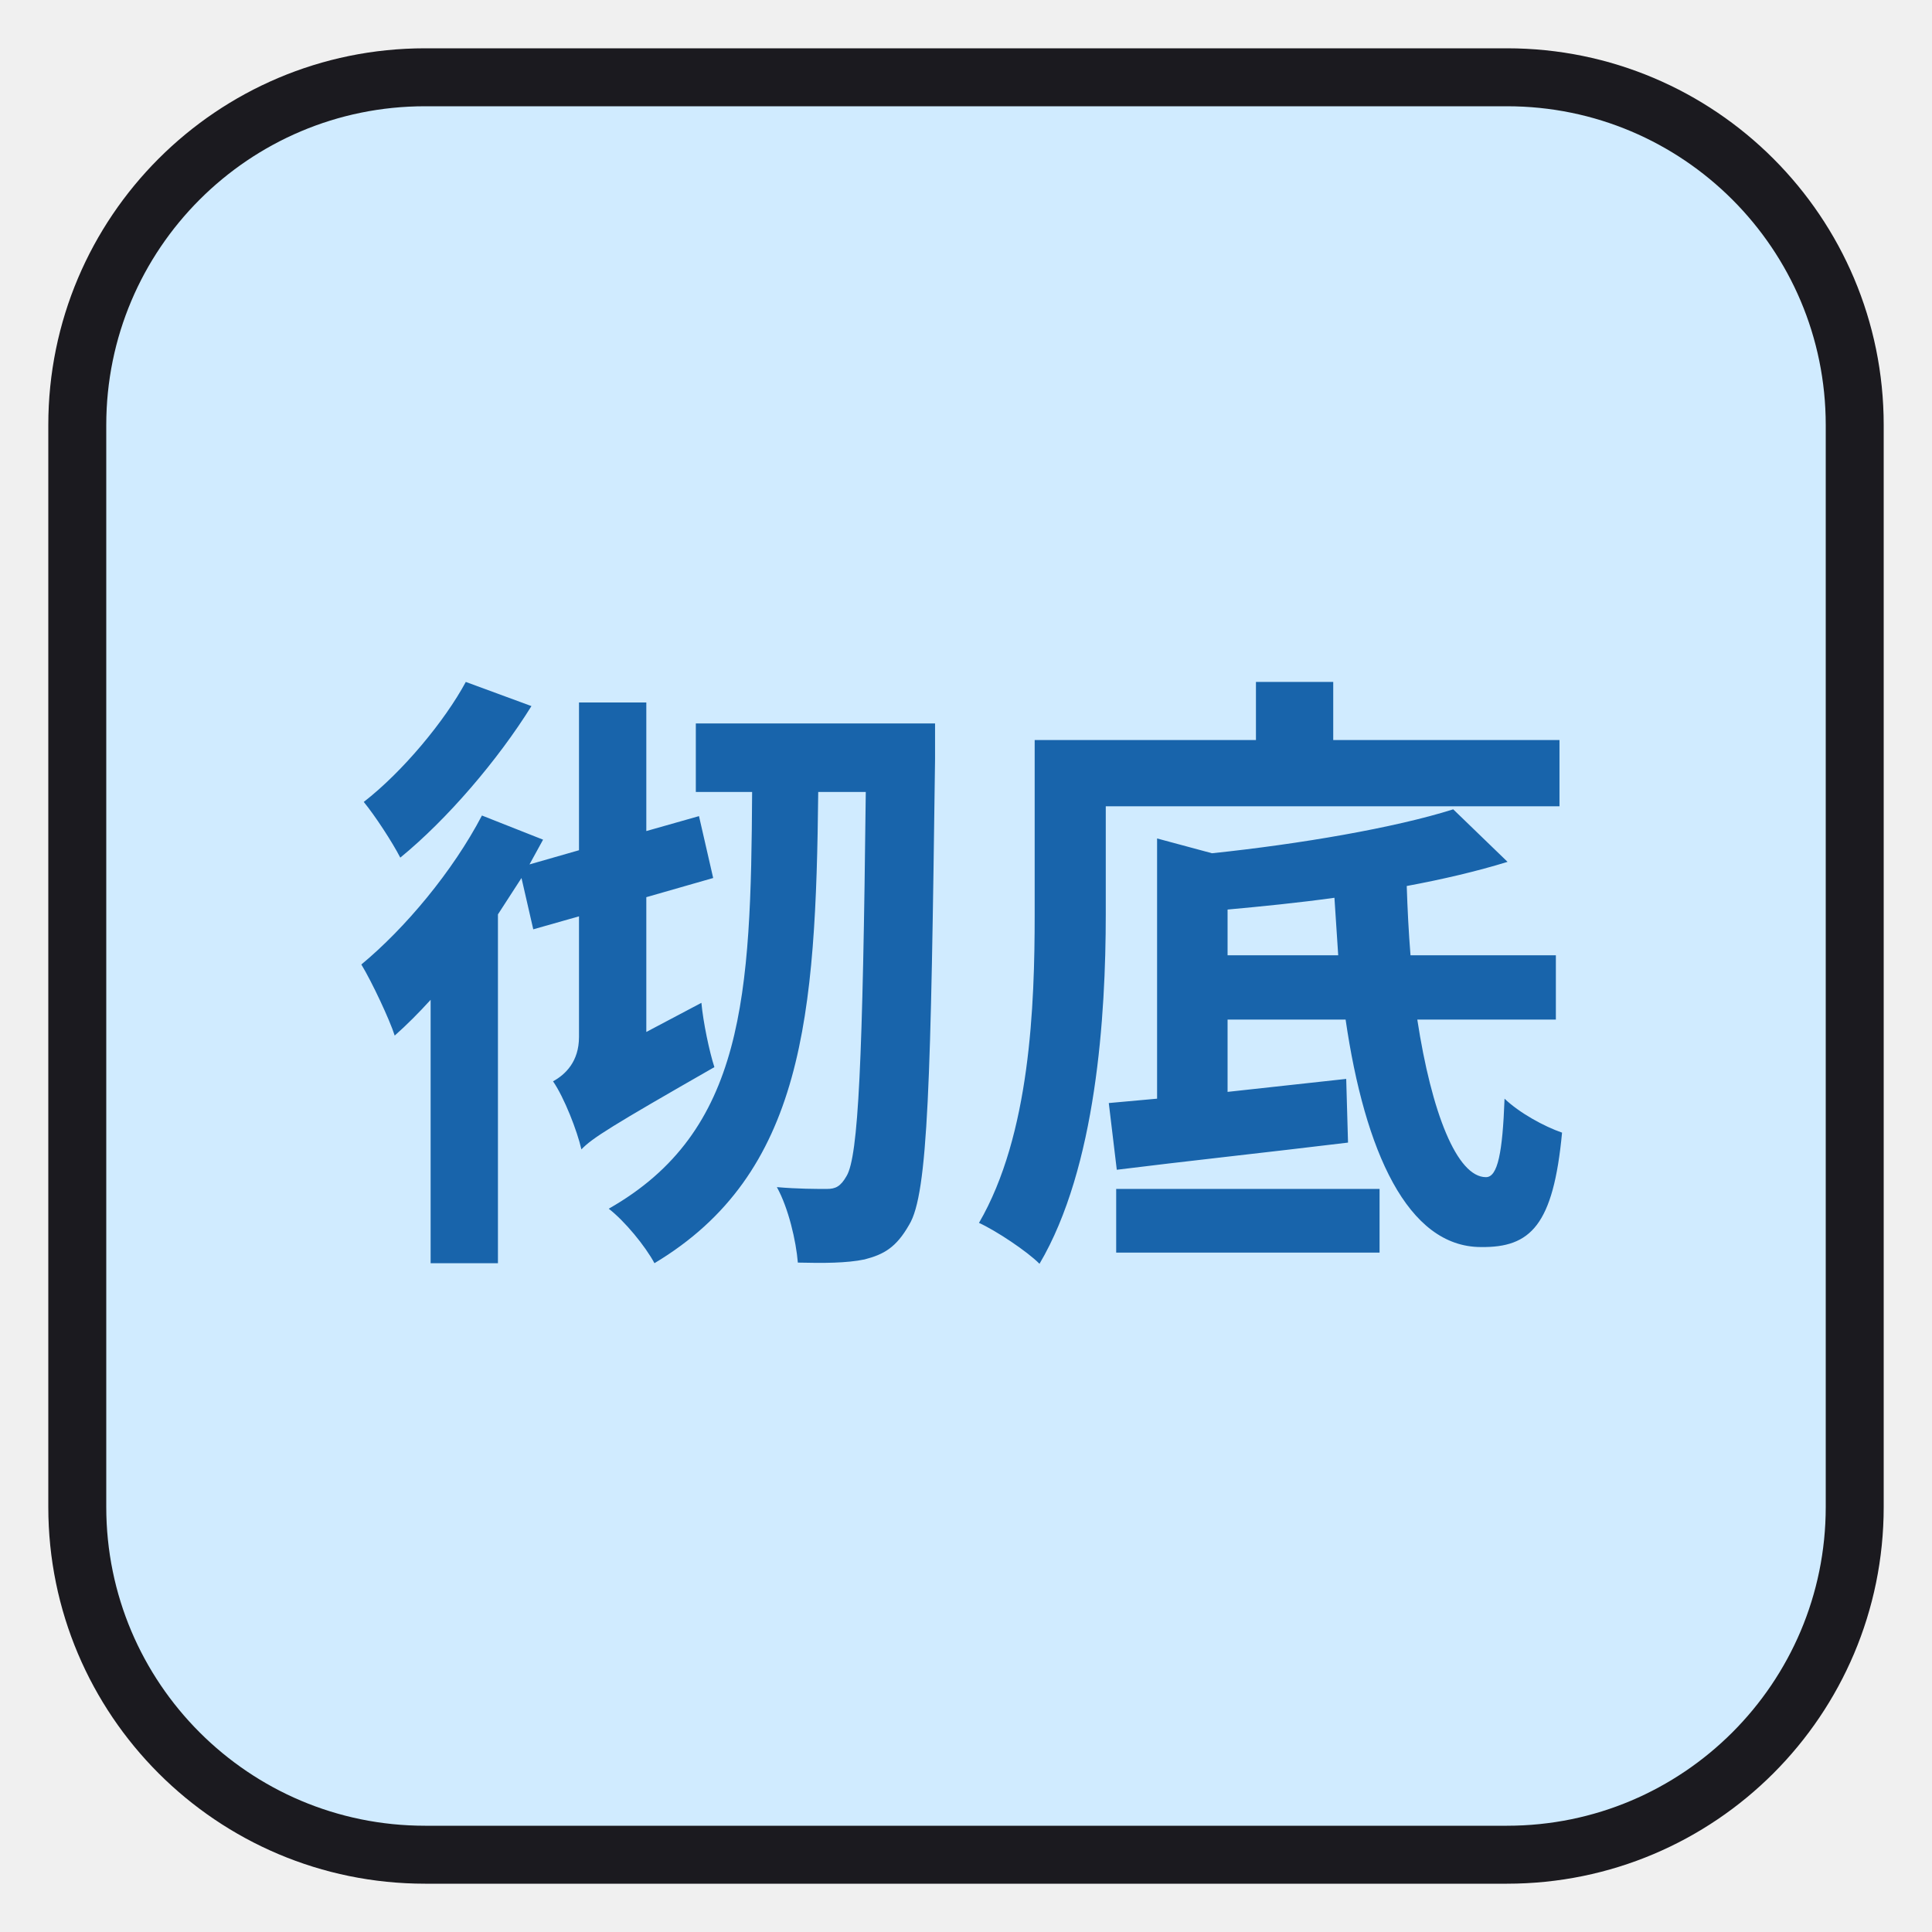
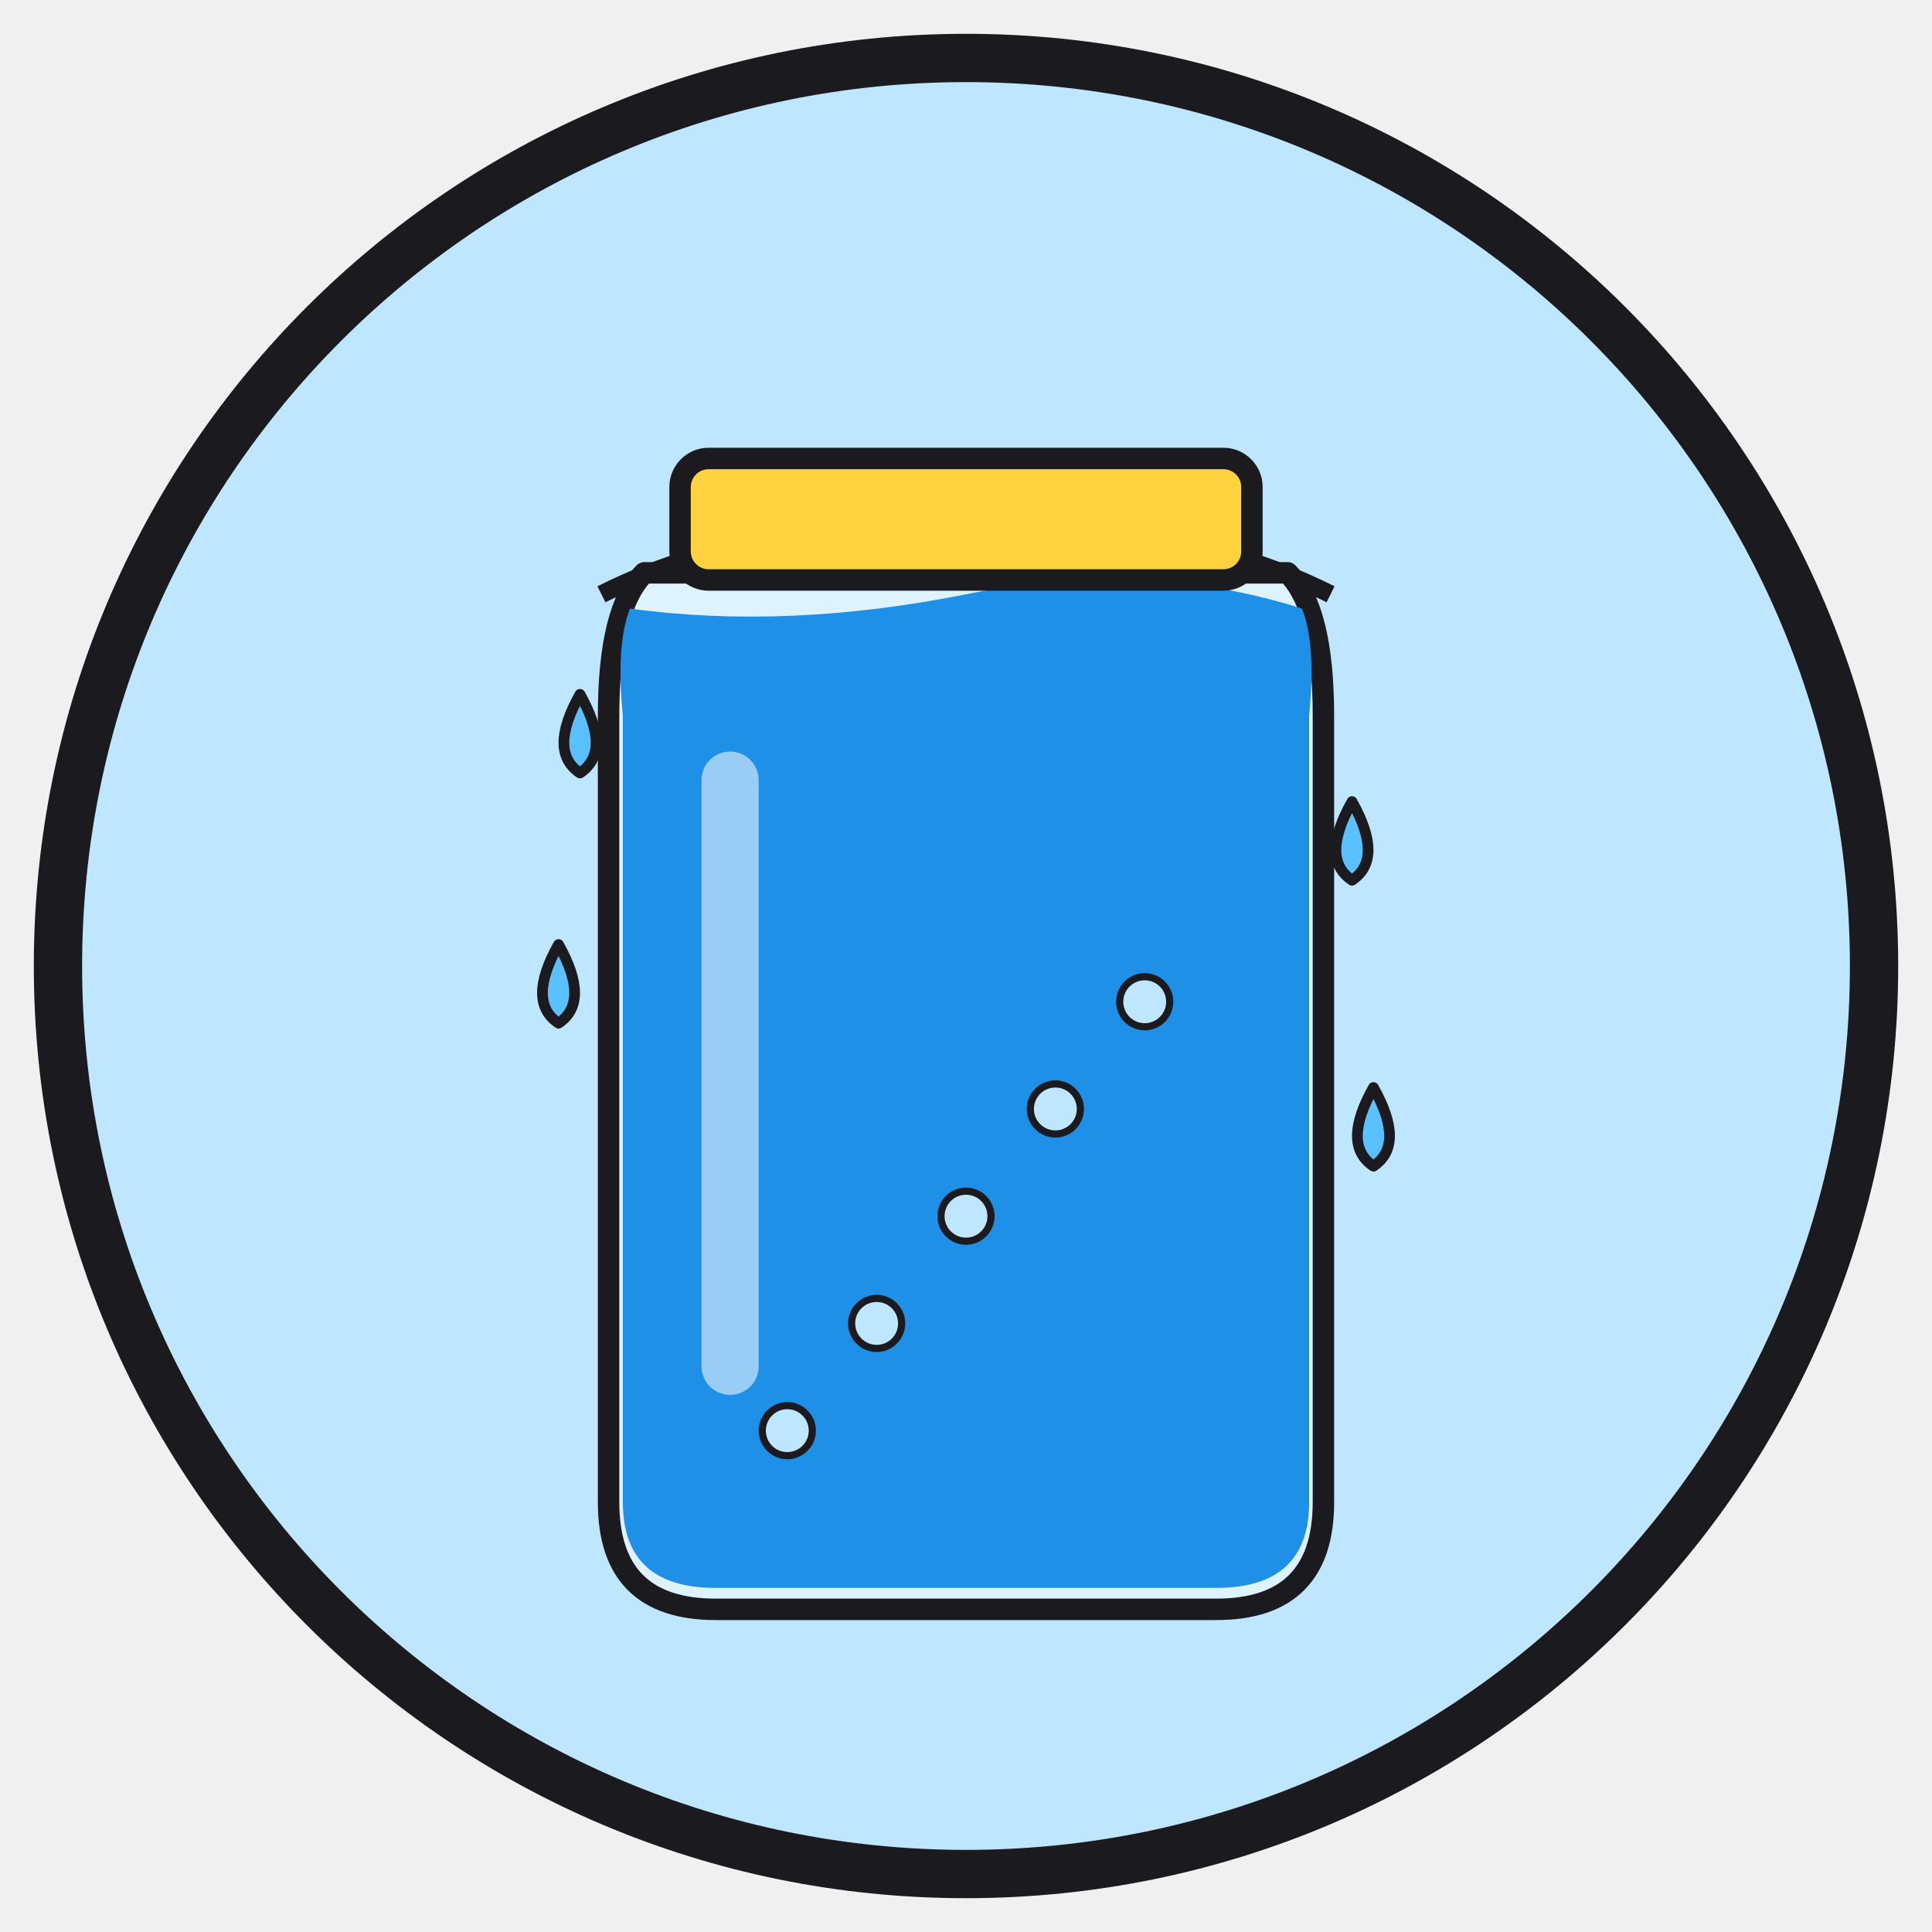
<svg xmlns="http://www.w3.org/2000/svg" viewBox="0 0 200 200">
-   <rect x="8" y="8" width="184" height="184" rx="36" fill="#D0EBFF" stroke="#1B1A1F" stroke-width="6" stroke-linejoin="round" stroke-linecap="round" />
-   <text x="100" y="125" font-size="64" font-family="sans-serif" font-weight="bold" text-anchor="middle" fill="#1864AB">彻底</text>
+   <circle cx="100" cy="100" r="94" fill="#BFE6FF" stroke="#1B1A1F" stroke-width="5" />
+   <svg x="30" y="26" width="140" height="148" viewBox="0 0 320 400">
+     <g stroke="#1B1A1F" stroke-width="6" stroke-linejoin="round">
+       <path d="M70 90 Q60 100 60 130 V350 Q60 380 90 380 H230 Q260 380 260 350 V130 Q260 100 250 90 Z" fill="#DDF3FF" />
+       <path d="M66 100 Q62 110 64 130 V350 Q64 374 90 374 H230 Q256 374 256 350 V130 Q258 110 254 100 Q210 86 160 96 Q110 106 66 100Z" fill="#1E90E8" stroke-width="0" />
+       <path d="M58 96 Q110 70 160 88 Q210 70 262 96" fill="none" stroke-width="5" />
+       <rect x="80" y="58" width="160" height="34" fill="#FFD23F" rx="8" />
+       <path d="M52 124 Q61 140 52 146 Q43 140 52 124Z" fill="#5BC0FF" stroke-width="3" />
+       <path d="M268 154 Q277 170 268 176 Q259 170 268 154Z" fill="#5BC0FF" stroke-width="3" />
+       <path d="M46 194 Q55 210 46 216 Q37 210 46 194Z" fill="#5BC0FF" stroke-width="3" />
+       <path d="M274 234 Q283 250 274 256 Q265 250 274 234Z" fill="#5BC0FF" stroke-width="3" />
+       <rect x="86" y="140" width="16" height="180" fill="#FFFFFF" stroke="none" opacity=".55" rx="8" />
+       <circle cx="110" cy="330" r="7" fill="#BFE6FF" stroke-width="2" />
+       <circle cx="135" cy="300" r="7" fill="#BFE6FF" stroke-width="2" />
+       <circle cx="160" cy="270" r="7" fill="#BFE6FF" stroke-width="2" />
+       <circle cx="185" cy="240" r="7" fill="#BFE6FF" stroke-width="2" />
+       <circle cx="210" cy="210" r="7" fill="#BFE6FF" stroke-width="2" />
+     </g>
+   </svg>
</svg>
